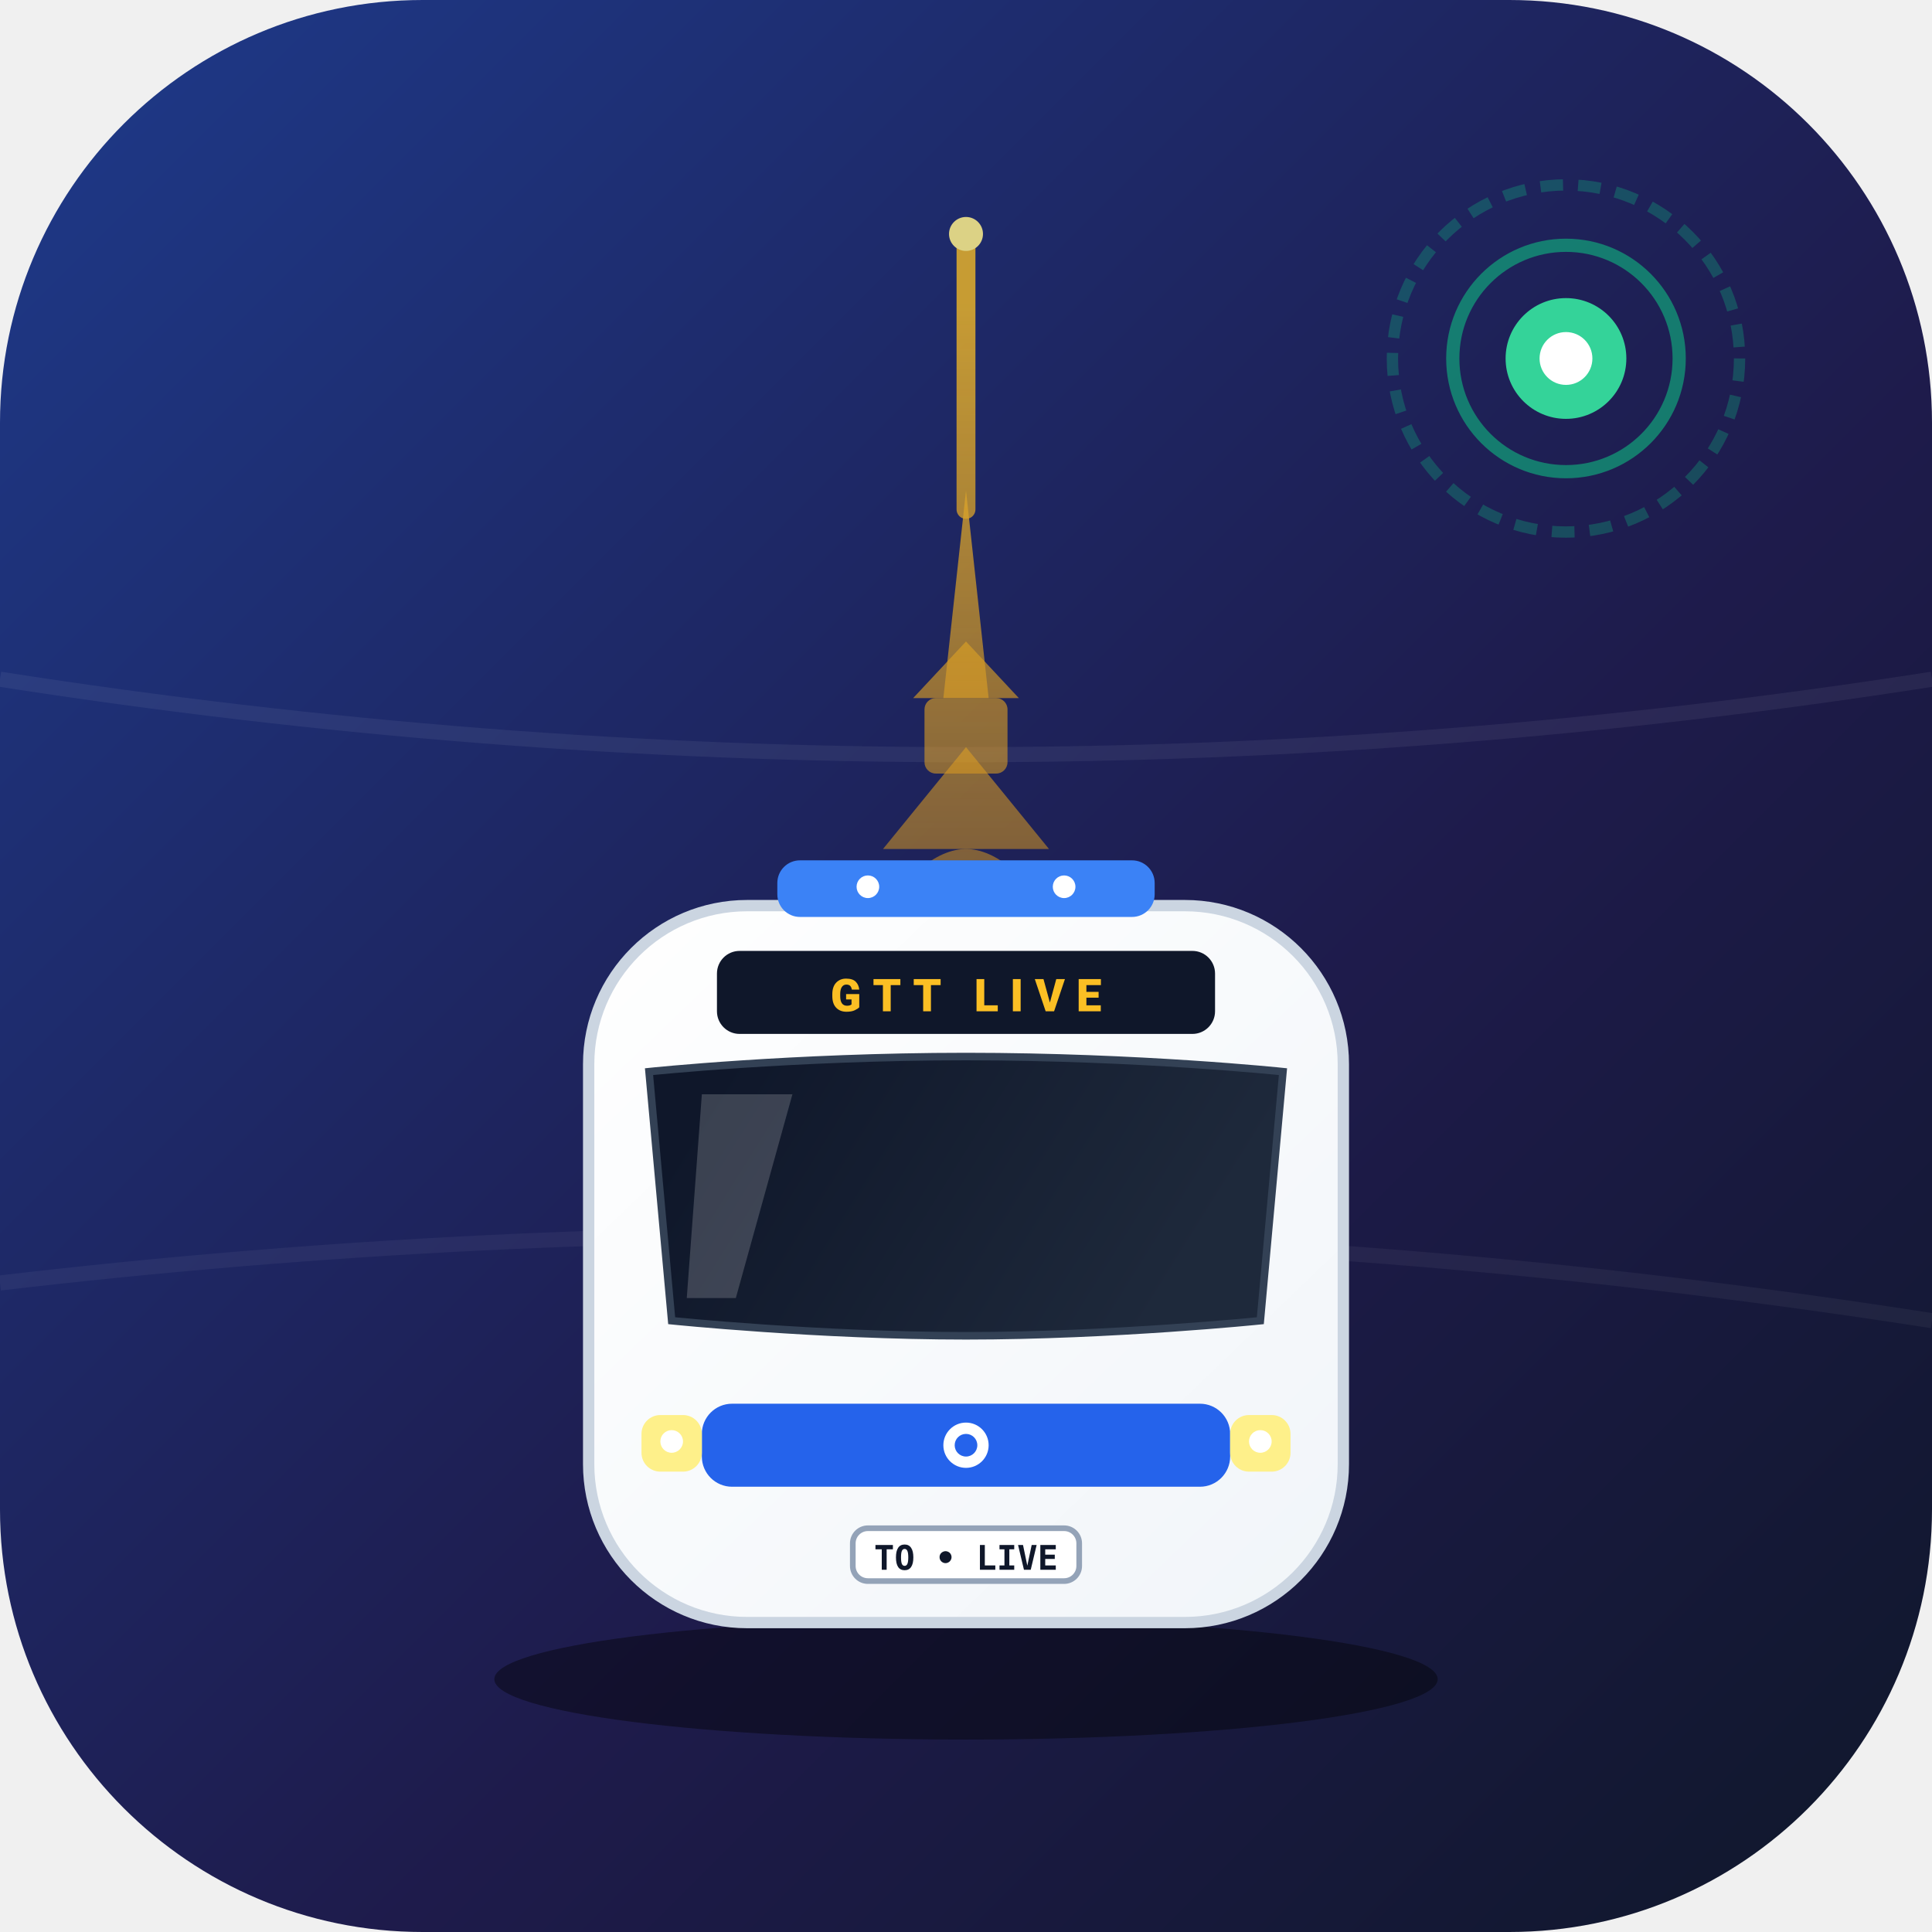
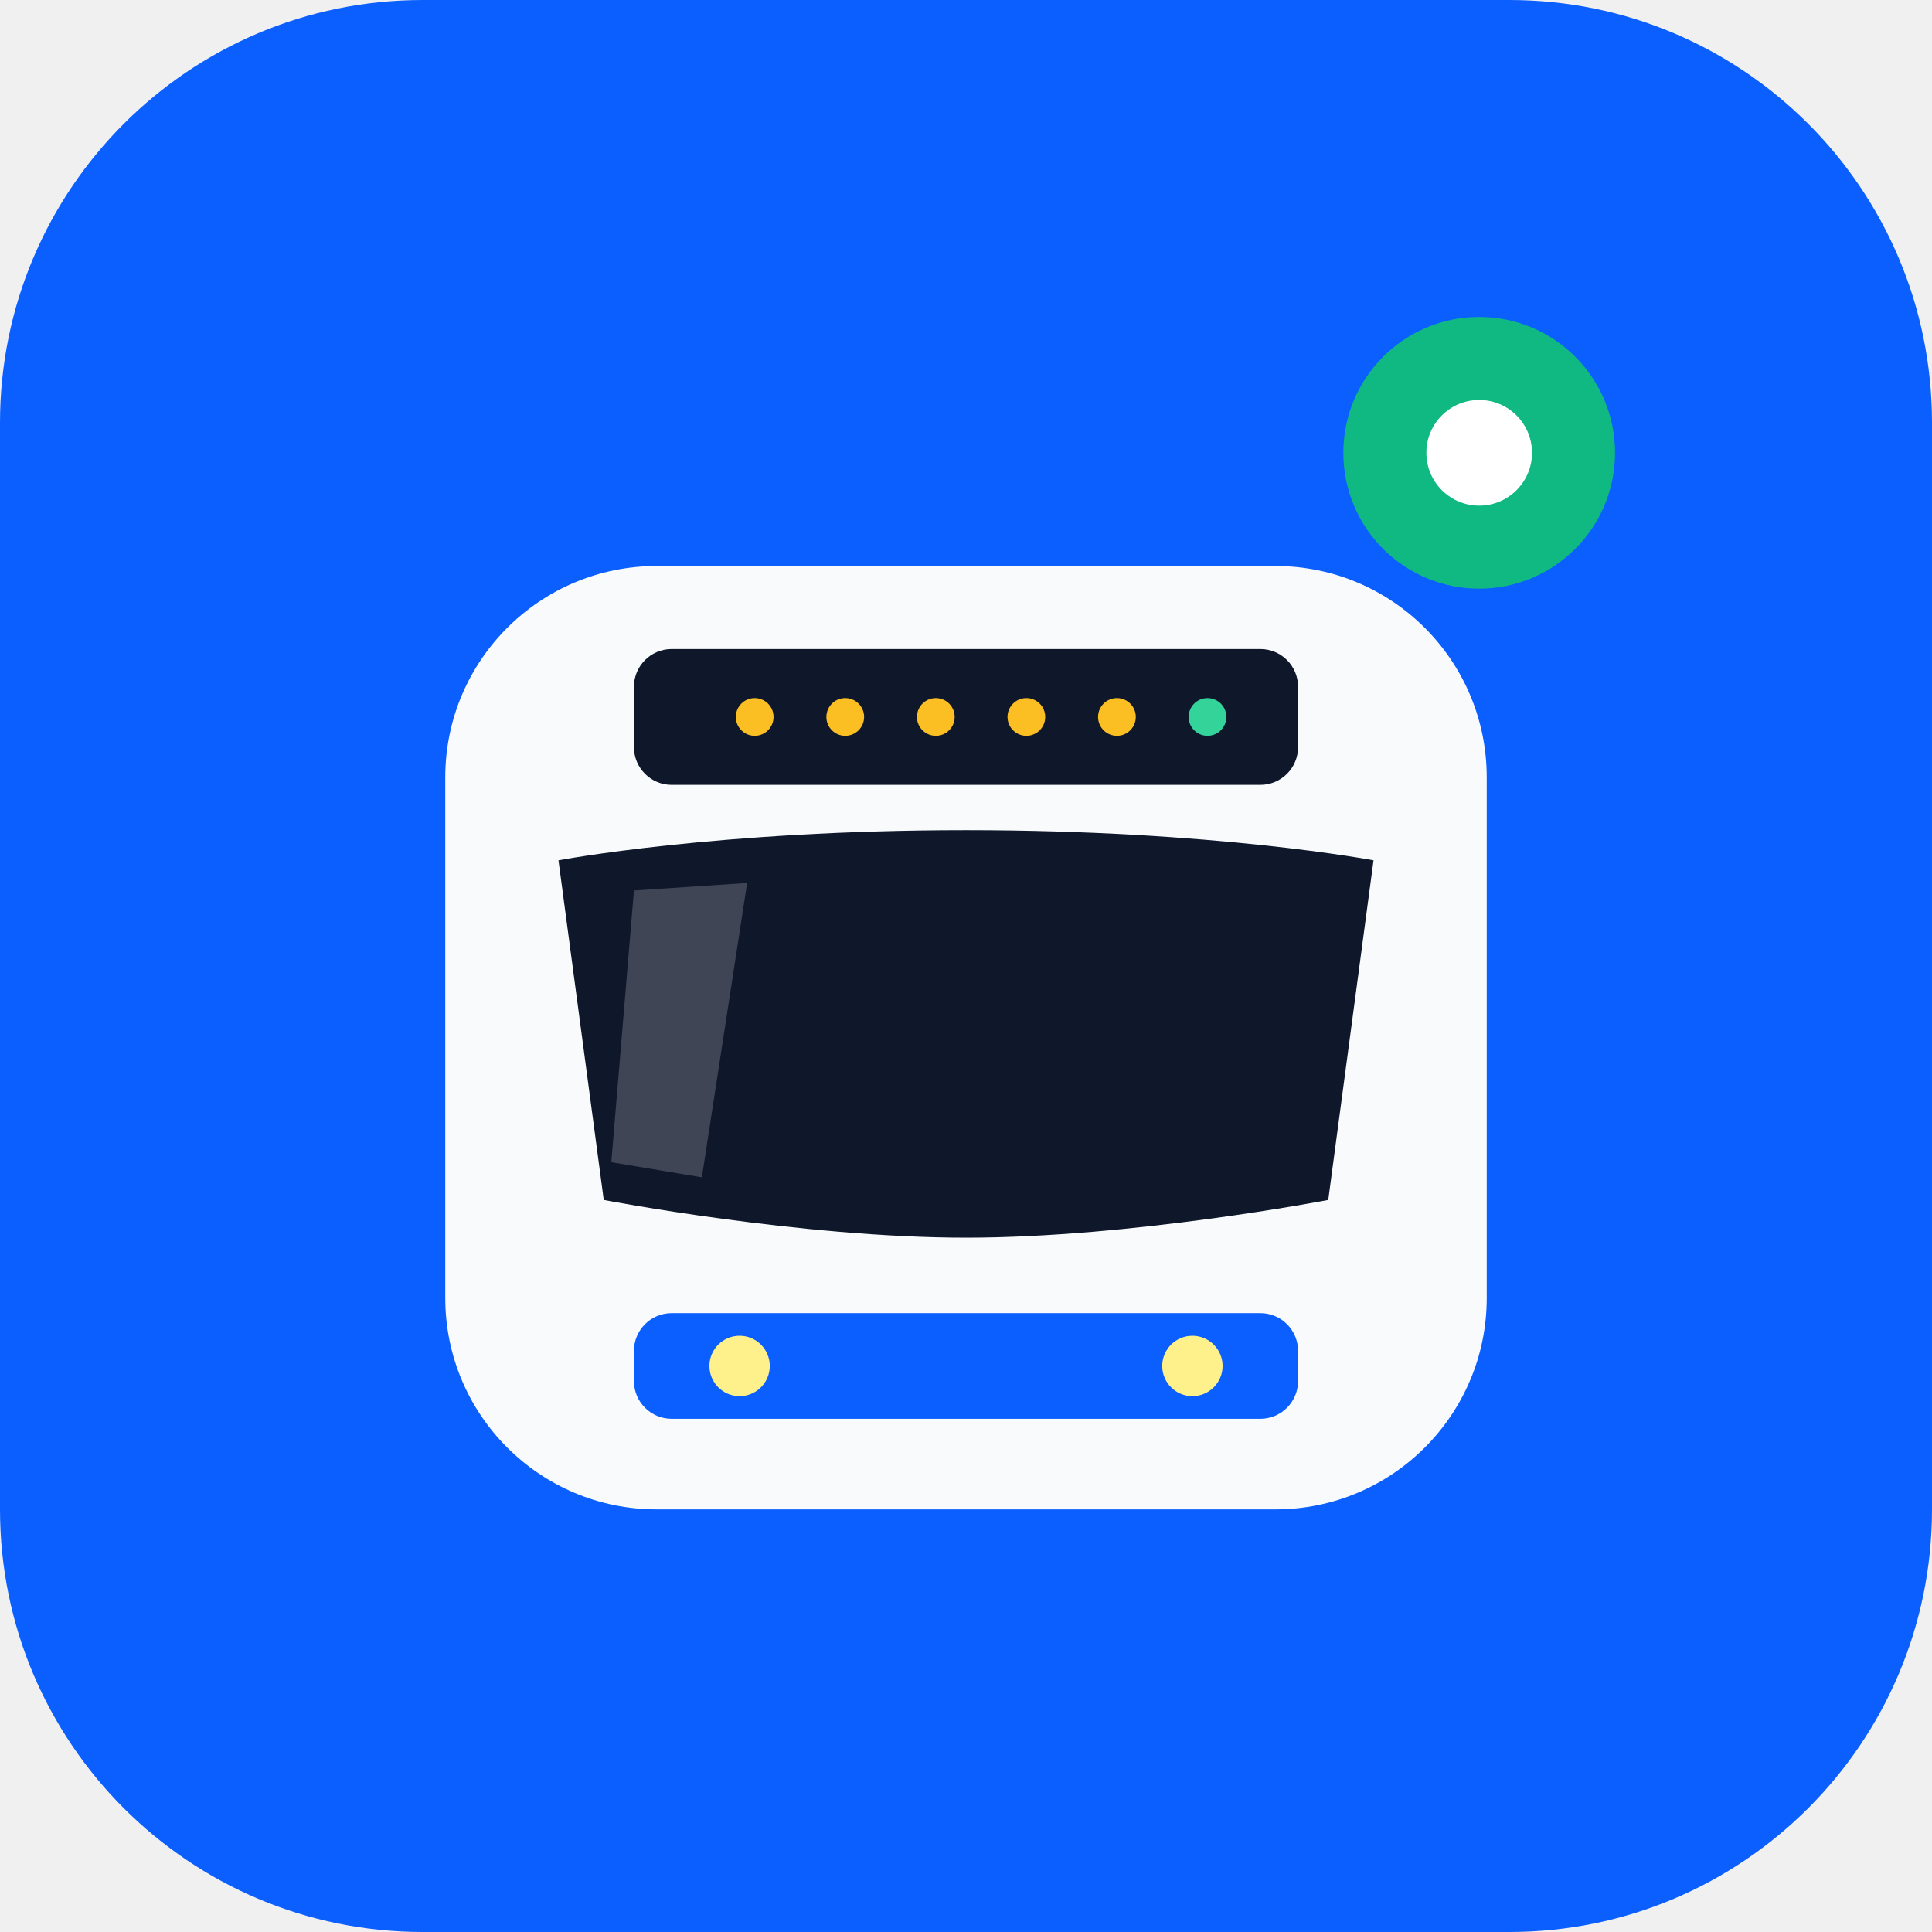
<svg xmlns="http://www.w3.org/2000/svg" width="512" height="512" viewBox="0 0 512 512" fill="none">
-   <defs>
-     <linearGradient id="bgGrad" x1="0" y1="0" x2="512" y2="512" gradientUnits="userSpaceOnUse">
-       <stop offset="0%" stop-color="#1e3a8a" />
-       <stop offset="60%" stop-color="#1e1b4b" />
-       <stop offset="100%" stop-color="#0f172a" />
-     </linearGradient>
-     <linearGradient id="moleGrad" x1="256" y1="80" x2="256" y2="340" gradientUnits="userSpaceOnUse">
-       <stop offset="0%" stop-color="#fbbf24" stop-opacity="0.9" />
-       <stop offset="100%" stop-color="#f59e0b" stop-opacity="0.25" />
-     </linearGradient>
-     <linearGradient id="busGrad" x1="160" y1="230" x2="352" y2="430" gradientUnits="userSpaceOnUse">
-       <stop offset="0%" stop-color="#ffffff" />
-       <stop offset="100%" stop-color="#f1f5f9" />
-     </linearGradient>
-     <linearGradient id="radarGrad" x1="390" y1="80" x2="470" y2="160" gradientUnits="userSpaceOnUse">
-       <stop offset="0%" stop-color="#34d399" />
-       <stop offset="100%" stop-color="#059669" />
-     </linearGradient>
-     <linearGradient id="glassGrad" x1="200" y1="270" x2="312" y2="340" gradientUnits="userSpaceOnUse">
-       <stop offset="0%" stop-color="#0f172a" />
-       <stop offset="100%" stop-color="#1e293b" />
-     </linearGradient>
-   </defs>
-   <rect width="512" height="512" rx="112" fill="url(#bgGrad)" />
-   <path d="M 0 180 Q 256 220 512 180" stroke="rgba(255,255,255,0.06)" stroke-width="4" fill="none" />
-   <path d="M 0 340 Q 256 310 512 350" stroke="rgba(255,255,255,0.05)" stroke-width="4" fill="none" />
-   <g opacity="0.85">
-     <line x1="256" y1="65" x2="256" y2="135" stroke="url(#moleGrad)" stroke-width="5" stroke-linecap="round" />
-     <circle cx="256" cy="62" r="4.5" fill="#fef08a" />
-     <polygon points="256,130 250,185 262,185" fill="url(#moleGrad)" />
-     <rect x="245" y="185" width="22" height="20" rx="3" fill="url(#moleGrad)" />
-     <polygon points="256,170 242,185 270,185" fill="url(#moleGrad)" />
-     <polygon points="234,225 256,198 278,225" fill="url(#moleGrad)" />
-     <path d="M 215 310 C 220 255 240 225 256 225 C 272 225 292 255 297 310 Z" fill="url(#moleGrad)" />
-   </g>
-   <ellipse cx="256" cy="445" rx="125" ry="16" fill="rgba(0,0,0,0.4)" />
-   <rect x="156" y="240" width="200" height="190" rx="42" fill="url(#busGrad)" stroke="#cbd5e1" stroke-width="3" />
-   <rect x="206" y="228" width="100" height="15" rx="6" fill="#3b82f6" />
-   <circle cx="230" cy="235" r="3" fill="#ffffff" />
-   <circle cx="282" cy="235" r="3" fill="#ffffff" />
-   <rect x="190" y="252" width="132" height="22" rx="6" fill="#0f172a" />
-   <text x="256" y="268" text-anchor="middle" font-family="-apple-system, BlinkMacSystemFont, 'Segoe UI', Roboto, sans-serif" font-weight="900" font-size="12" fill="#fbbf24" letter-spacing="3">GTT LIVE</text>
-   <path d="M 172 284 C 172 284 210 280 256 280 C 302 280 340 284 340 284 L 334 350 C 334 350 295 354 256 354 C 217 354 178 350 178 350 Z" fill="url(#glassGrad)" stroke="#334155" stroke-width="2" />
-   <path d="M 186 290 L 210 290 L 195 344 L 182 344 Z" fill="rgba(255,255,255,0.18)" />
-   <rect x="186" y="372" width="140" height="22" rx="8" fill="#2563eb" />
-   <circle cx="256" cy="383" r="6" fill="#ffffff" />
-   <circle cx="256" cy="383" r="3" fill="#2563eb" />
-   <rect x="170" y="375" width="16" height="15" rx="5" fill="#fef08a" />
-   <circle cx="178" cy="382" r="3" fill="#ffffff" />
-   <rect x="326" y="375" width="16" height="15" rx="5" fill="#fef08a" />
-   <circle cx="334" cy="382" r="3" fill="#ffffff" />
-   <rect x="226" y="405" width="60" height="14" rx="4" fill="#ffffff" stroke="#94a3b8" stroke-width="1.5" />
-   <text x="256" y="416" text-anchor="middle" font-family="monospace" font-weight="bold" font-size="9" fill="#0f172a">TO • LIVE</text>
-   <g transform="translate(415, 95)">
-     <circle cx="0" cy="0" r="46" fill="none" stroke="#10b981" stroke-width="3" stroke-opacity="0.3" stroke-dasharray="6 4" />
-     <circle cx="0" cy="0" r="30" fill="none" stroke="#10b981" stroke-width="3.5" stroke-opacity="0.6" />
-     <circle cx="0" cy="0" r="16" fill="url(#radarGrad)" />
-     <circle cx="0" cy="0" r="7" fill="#ffffff" />
-   </g>
+   <rect width="512" height="512" rx="112" fill="#0B5FFF" />
+   <rect x="118" y="150" width="276" height="250" rx="56" fill="#F8FAFC" />
+   <rect x="168" y="172" width="176" height="36" rx="10" fill="#0F172A" />
+   <circle cx="200" cy="190" r="5" fill="#FBBF24" />
+   <circle cx="224" cy="190" r="5" fill="#FBBF24" />
+   <circle cx="248" cy="190" r="5" fill="#FBBF24" />
+   <circle cx="272" cy="190" r="5" fill="#FBBF24" />
+   <circle cx="296" cy="190" r="5" fill="#FBBF24" />
+   <circle cx="320" cy="190" r="5" fill="#34D399" />
+   <path d="M148 228 C148 228 190 220 256 220 C322 220 364 228 364 228 L352 318 C352 318 300 328 256 328 C212 328 160 318 160 318 Z" fill="#0F172A" />
+   <path d="M168 236 L198 234 L186 312 L162 308 Z" fill="white" fill-opacity="0.2" />
+   <rect x="168" y="348" width="176" height="28" rx="10" fill="#0B5FFF" />
+   <circle cx="196" cy="362" r="8" fill="#FEF08A" />
+   <circle cx="316" cy="362" r="8" fill="#FEF08A" />
+   <circle cx="392" cy="120" r="36" fill="#10B981" />
+   <circle cx="392" cy="120" r="14" fill="white" />
</svg>
